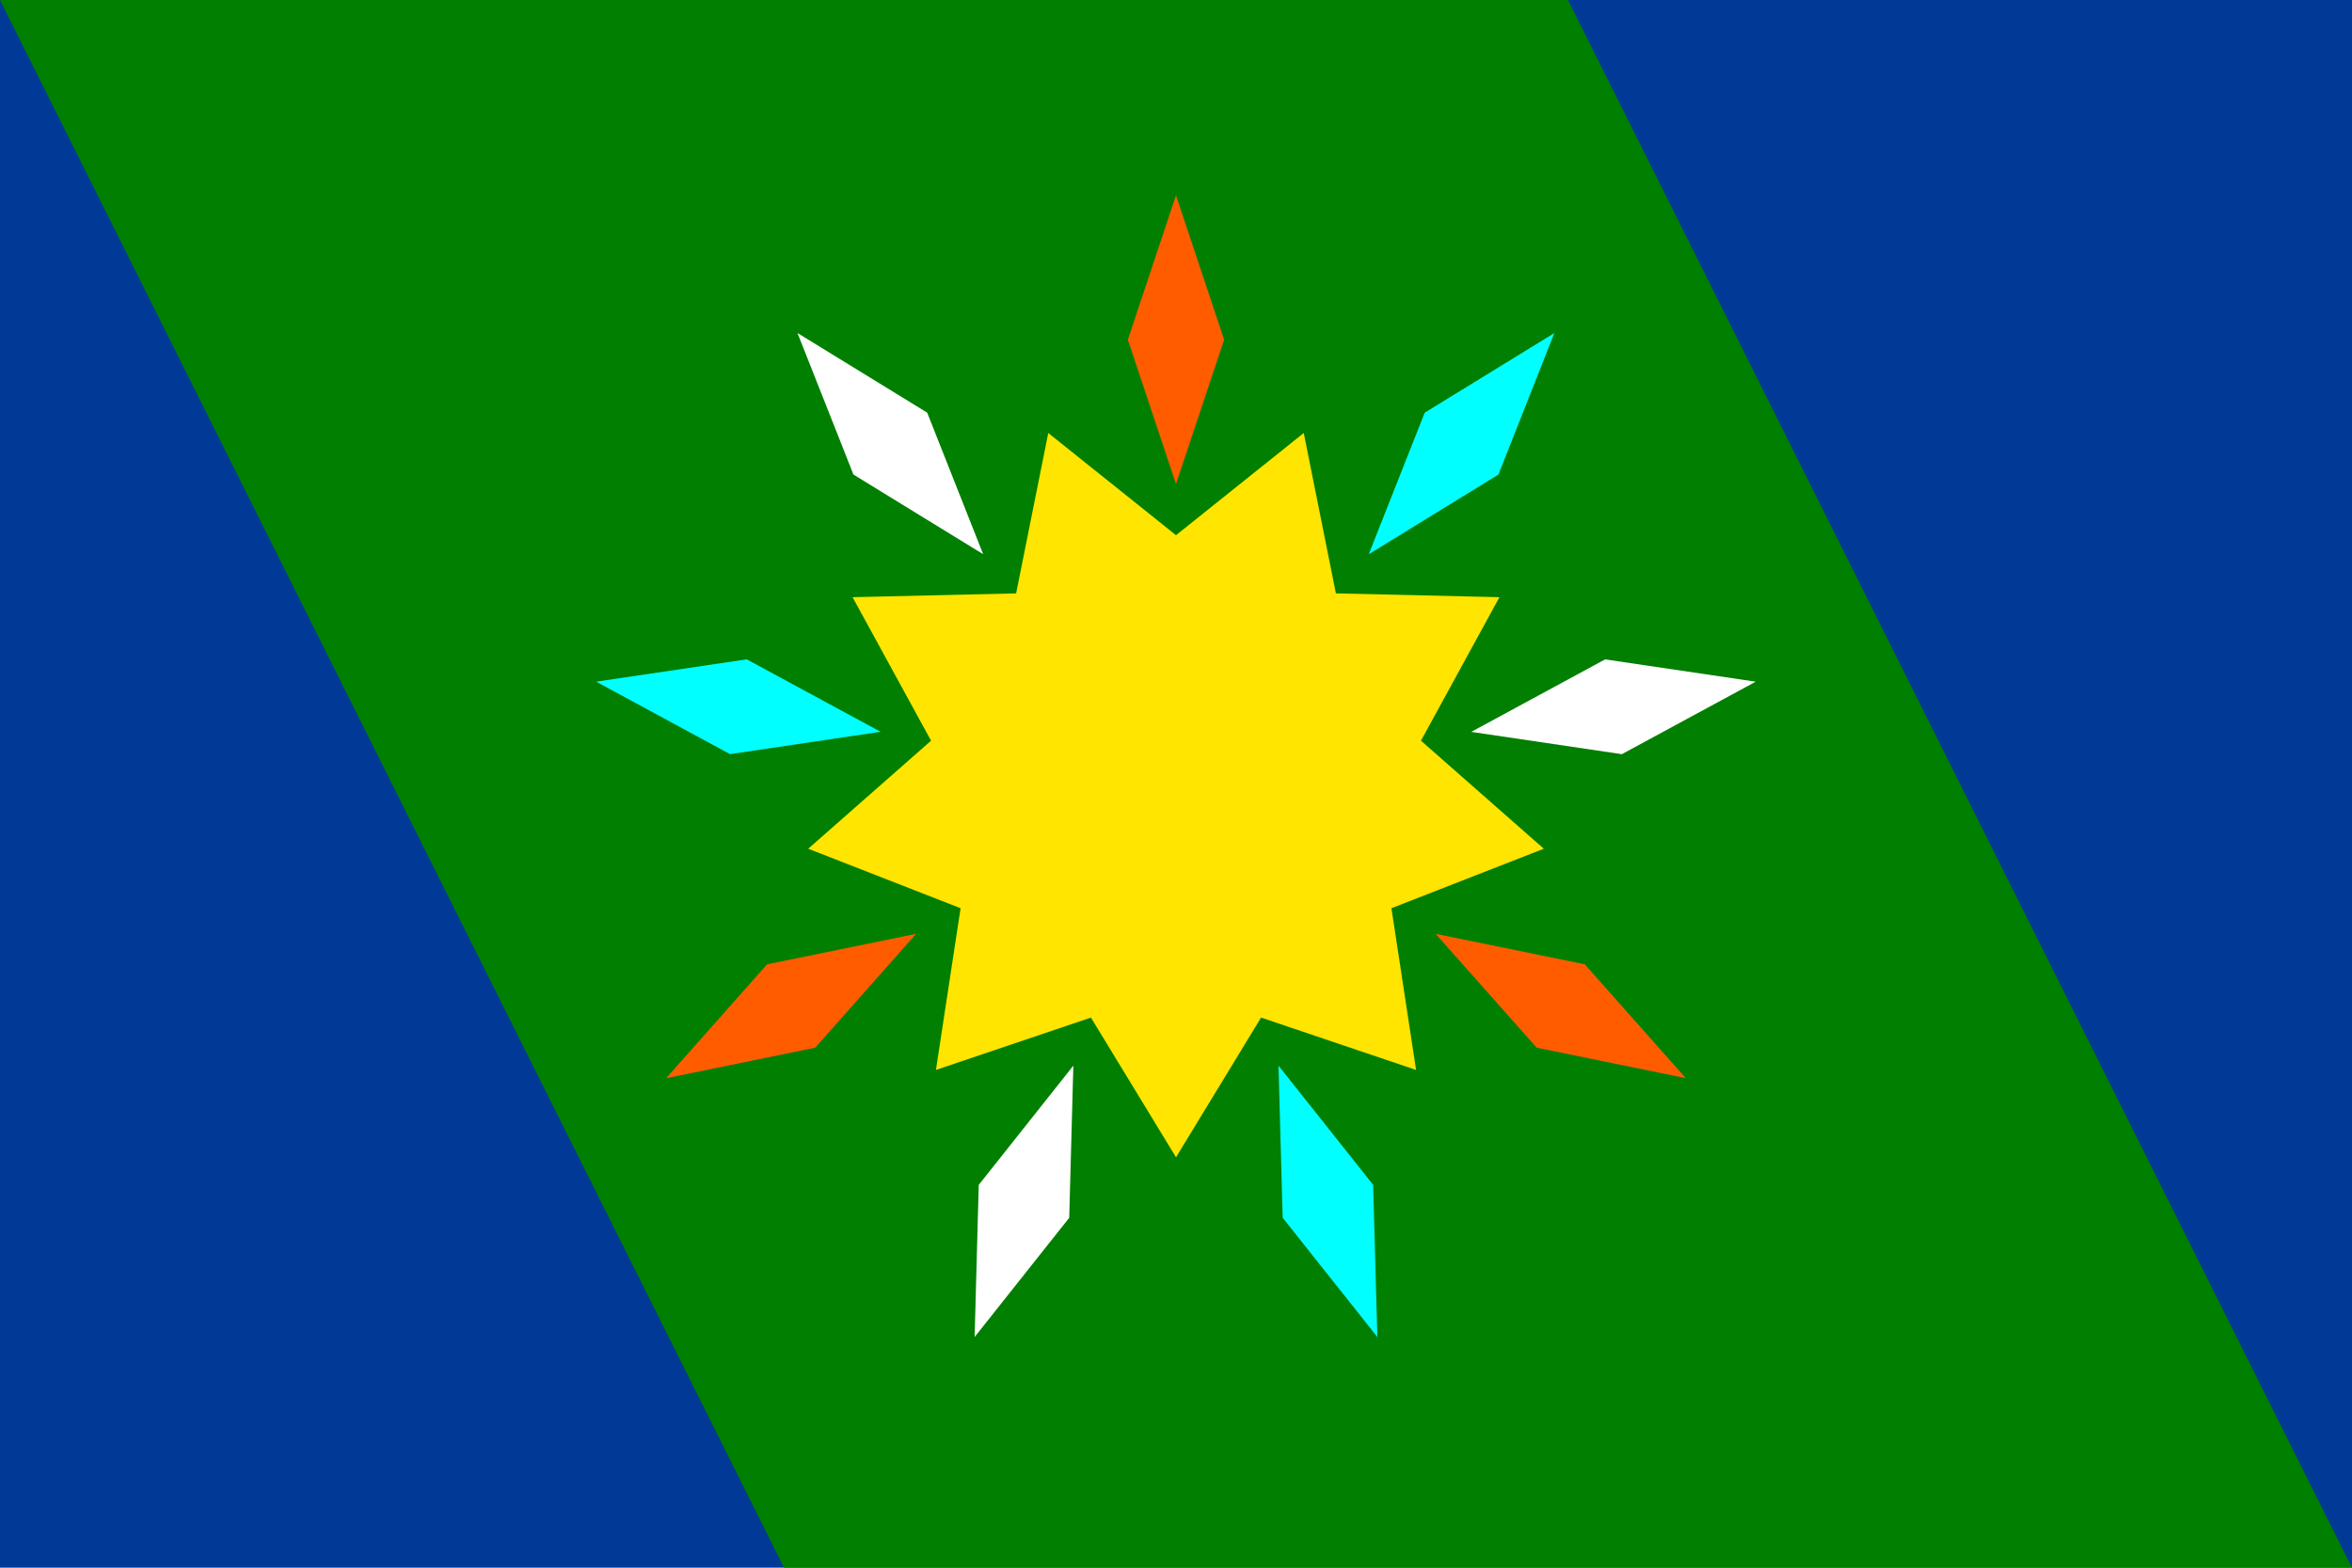
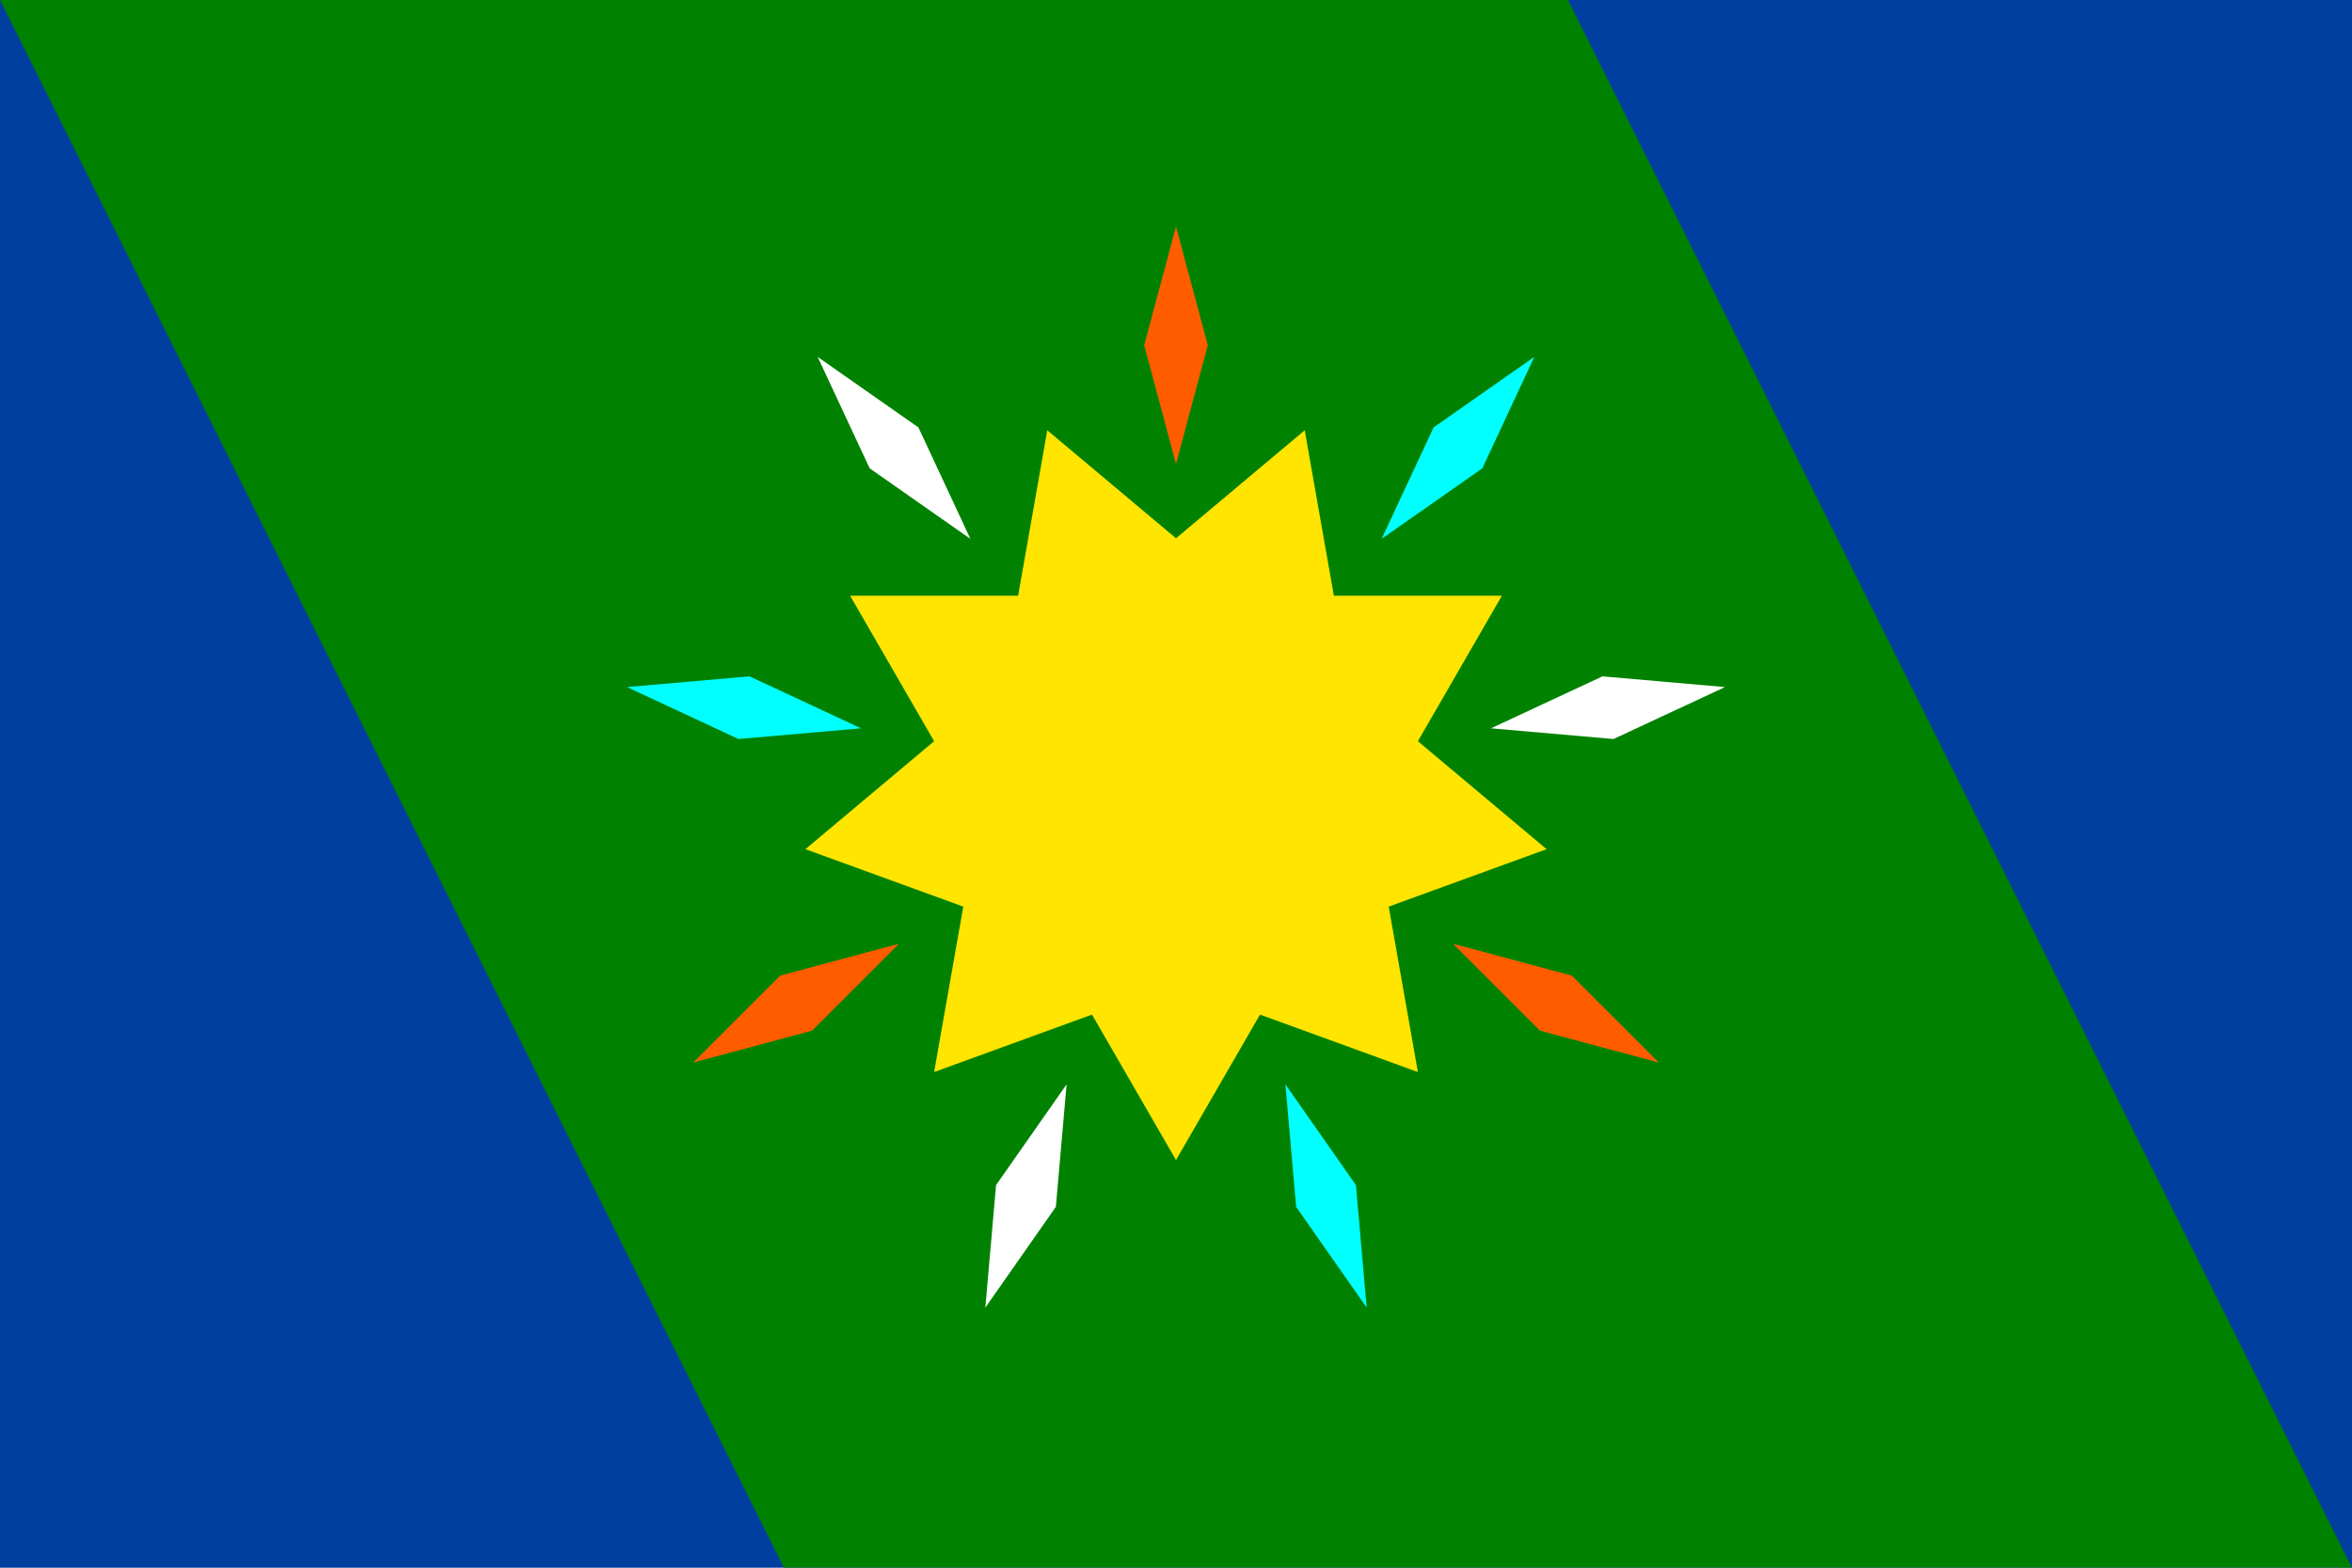
- <svg xmlns="http://www.w3.org/2000/svg" width="300cm" height="200cm" viewBox="0 0 10629.921 7086.614" id="svg2" version="1.1">
-   <defs id="defs4" />
-   <g id="layer1" transform="translate(0,6034.252)" style="display:inline">
-     <rect style="opacity:1;fill:#003996;fill-opacity:1;fill-rule:nonzero;stroke:#ffffff;stroke-width:0;stroke-linecap:round;stroke-linejoin:round;stroke-miterlimit:4;stroke-dasharray:none;stroke-dashoffset:0;stroke-opacity:1" id="rect4142" width="10629.921" height="7086.614" x="-0.031" y="-6034.44" />
-   </g>
-   <g id="layer3" style="display:inline">
-     <path style="opacity:1;fill:#007f00;fill-opacity:1;fill-rule:nonzero;stroke:none;stroke-width:35.433;stroke-linecap:round;stroke-linejoin:round;stroke-miterlimit:4;stroke-dasharray:none;stroke-dashoffset:0;stroke-opacity:1" d="M 0,4.6875001e-5 7086.614,4.6875e-5 10629.921,7086.614 l -7086.614,0 z" id="rect4200" />
-   </g>
-   <g id="layer6" style="display:inline">
-     <path style="display:inline;opacity:1;fill:#ffe500;fill-opacity:1;fill-rule:evenodd;stroke:none;stroke-width:354.331;stroke-linecap:round;stroke-linejoin:round;stroke-miterlimit:4;stroke-dasharray:none;stroke-dashoffset:0;stroke-opacity:1" id="path4221" d="m 6093.914,4892.626 -598.758,-327.371 -450.681,512.415 -248.245,-635.655 -674.616,102.841 218.424,-646.509 -582.89,-354.854 582.89,-354.854 -218.424,-646.509 674.616,102.841 248.245,-635.655 450.681,512.415 598.758,-327.371 15.867,682.225 669.105,134.094 -426.371,532.814 426.371,532.814 -669.105,134.094 z" transform="matrix(0,-1.083528,1.083528,0,1475.517,9302.436)" />
-   </g>
-   <g id="layer5" style="display:inline">
-     <rect style="display:inline;opacity:1;fill:#ff5c00;fill-opacity:1;fill-rule:evenodd;stroke:none;stroke-width:354.331;stroke-linecap:round;stroke-linejoin:round;stroke-miterlimit:4;stroke-dasharray:none;stroke-dashoffset:0;stroke-opacity:1" id="rect4266" width="688.025" height="688.025" x="-9556.882" y="7250.316" transform="matrix(-0.3162277,-0.9486833,0.3162279,-0.9486833,0,0)" />
-     <rect style="display:inline;opacity:1;fill:#ffffff;fill-opacity:1;fill-rule:evenodd;stroke:none;stroke-width:354.331;stroke-linecap:round;stroke-linejoin:round;stroke-miterlimit:4;stroke-dasharray:none;stroke-dashoffset:0;stroke-opacity:1" id="rect4268" width="688.025" height="688.025" x="-5351.578" y="317.645" transform="matrix(-0.8521319,-0.523327,-0.3677093,-0.9299408,0,0)" />
-     <rect style="display:inline;opacity:1;fill:#00ffff;fill-opacity:1;fill-rule:evenodd;stroke:none;stroke-width:354.331;stroke-linecap:round;stroke-linejoin:round;stroke-miterlimit:4;stroke-dasharray:none;stroke-dashoffset:0;stroke-opacity:1" id="rect4270" width="688.025" height="688.025" x="1690.436" y="-6427.13" transform="matrix(-0.9891716,0.1467634,-0.8793954,-0.4760922,0,0)" />
-     <rect style="display:inline;opacity:1;fill:#ff5c00;fill-opacity:1;fill-rule:evenodd;stroke:none;stroke-width:354.331;stroke-linecap:round;stroke-linejoin:round;stroke-miterlimit:4;stroke-dasharray:none;stroke-dashoffset:0;stroke-opacity:1" id="rect4272" width="688.025" height="688.025" x="8276.85" y="-9831.129" transform="matrix(-0.663351,0.7483084,-0.9796658,0.2006362,0,0)" />
-     <rect style="display:inline;opacity:1;fill:#ffffff;fill-opacity:1;fill-rule:evenodd;stroke:none;stroke-width:354.331;stroke-linecap:round;stroke-linejoin:round;stroke-miterlimit:4;stroke-dasharray:none;stroke-dashoffset:0;stroke-opacity:1" id="rect4274" width="688.025" height="688.025" x="11323.642" y="-8299.564" transform="matrix(-0.02709089,0.999633,-0.6214525,0.7834518,0,0)" />
-     <rect style="display:inline;opacity:1;fill:#00ffff;fill-opacity:1;fill-rule:evenodd;stroke:none;stroke-width:354.331;stroke-linecap:round;stroke-linejoin:round;stroke-miterlimit:4;stroke-dasharray:none;stroke-dashoffset:0;stroke-opacity:1" id="rect4276" width="688.025" height="688.025" x="9405.444" y="-2549.833" transform="matrix(0.6218096,0.7831685,0.02754655,0.9996205,0,0)" />
-     <rect style="display:inline;opacity:1;fill:#ff5c00;fill-opacity:1;fill-rule:evenodd;stroke:none;stroke-width:354.331;stroke-linecap:round;stroke-linejoin:round;stroke-miterlimit:4;stroke-dasharray:none;stroke-dashoffset:0;stroke-opacity:1" id="rect4278" width="688.025" height="688.025" x="3420.76" y="4726.984" transform="matrix(0.9797365,0.2002907,0.6636148,0.7480745,0,0)" />
-     <path id="path4280" d="m 6649.386,3308.357 604.982,-327.681 680.594,100.845 -604.982,327.681 z" style="display:inline;opacity:1;fill:#ffffff;fill-opacity:1;fill-rule:evenodd;stroke:none;stroke-width:354.331;stroke-linecap:round;stroke-linejoin:round;stroke-miterlimit:4;stroke-dasharray:none;stroke-dashoffset:0;stroke-opacity:1" />
-     <rect style="display:inline;opacity:1;fill:#00ffff;fill-opacity:1;fill-rule:evenodd;stroke:none;stroke-width:354.331;stroke-linecap:round;stroke-linejoin:round;stroke-miterlimit:4;stroke-dasharray:none;stroke-dashoffset:0;stroke-opacity:1" id="rect4282" width="688.025" height="688.025" x="-8955.146" y="11123.133" transform="matrix(0.3675202,-0.9300156,0.8520255,-0.5235003,0,0)" />
+ <svg xmlns="http://www.w3.org/2000/svg" width="3000mm" height="2000mm" viewBox="0 0 10629.921 7086.614" id="svg4165" version="1.1">
+   <defs id="defs4167" />
+   <g id="layer1" transform="translate(0,6034.252)">
+     <rect style="opacity:1;fill:#003ea0;fill-opacity:1;fill-rule:evenodd;stroke:#000000;stroke-width:0.1;stroke-linecap:square;stroke-linejoin:miter;stroke-miterlimit:4;stroke-dasharray:none;stroke-dashoffset:0;stroke-opacity:1" id="rect4713" width="10629.921" height="7086.614" x="0" y="-6034.252" />
+     <path style="opacity:1;fill:#008200;fill-opacity:1;fill-rule:evenodd;stroke:#000000;stroke-width:0.1;stroke-linecap:square;stroke-linejoin:miter;stroke-miterlimit:4;stroke-dasharray:none;stroke-dashoffset:0;stroke-opacity:1" d="m 0,-6034.252 7086.614,0 3543.307,7086.614 -7086.614,0 z" id="rect4715" />
+     <path style="opacity:1;fill:#ffe500;fill-opacity:1;fill-rule:evenodd;stroke:#000000;stroke-width:0.1;stroke-linecap:square;stroke-linejoin:miter;stroke-miterlimit:4;stroke-dasharray:none;stroke-dashoffset:0;stroke-opacity:1" id="path4724" d="M 6787.814,-3341.294 5314.961,-790.237 3842.107,-3341.294 Z" transform="scale(1,1.000002)" />
+     <path transform="matrix(-0.7370585,0.2682673,-0.268268,-0.7370602,8564.158,-5752.75)" d="M 7192.734,-3575.074 5314.961,-322.674 3437.186,-3575.074 Z" id="path4728" style="opacity:1;fill:#ffe500;fill-opacity:1;fill-rule:evenodd;stroke:#000000;stroke-width:0.127;stroke-linecap:square;stroke-linejoin:miter;stroke-miterlimit:4;stroke-dasharray:none;stroke-dashoffset:0;stroke-opacity:1" />
+     <path style="opacity:1;fill:#ffe500;fill-opacity:1;fill-rule:evenodd;stroke:#000000;stroke-width:0.127;stroke-linecap:square;stroke-linejoin:miter;stroke-miterlimit:4;stroke-dasharray:none;stroke-dashoffset:0;stroke-opacity:1" id="path4736" d="M 7192.734,-3575.074 5314.961,-322.674 3437.186,-3575.074 Z" transform="matrix(-0.7370585,-0.2682673,0.268268,-0.7370602,9900.637,-2901.09)" />
+     <rect style="opacity:1;fill:#00ffff;fill-opacity:1;fill-rule:evenodd;stroke:#000000;stroke-width:0.141;stroke-linecap:square;stroke-linejoin:miter;stroke-miterlimit:4;stroke-dasharray:none;stroke-dashoffset:0;stroke-opacity:1" id="rect4842" width="555.844" height="555.844" x="8278.952" y="714.307" transform="matrix(0.8190806,-0.5736785,-0.4227281,0.9062566,0,0)" />
+     <rect transform="matrix(0.9962055,0.0870316,-0.906359,0.4225085,0,0)" y="-7194.773" x="724.136" height="555.844" width="555.844" id="rect4848" style="opacity:1;fill:#ffffff;fill-opacity:1;fill-rule:evenodd;stroke:#000000;stroke-width:0.141;stroke-linecap:square;stroke-linejoin:miter;stroke-miterlimit:4;stroke-dasharray:none;stroke-dashoffset:0;stroke-opacity:1" />
+     <rect style="opacity:1;fill:#ff5c00;fill-opacity:1;fill-rule:evenodd;stroke:#000000;stroke-width:0.141;stroke-linecap:square;stroke-linejoin:miter;stroke-miterlimit:4;stroke-dasharray:none;stroke-dashoffset:0;stroke-opacity:1" id="rect4850" width="555.844" height="555.844" x="-6819.377" y="-12347.561" transform="matrix(0.7071949,0.7070187,-0.9658945,-0.2589361,0,0)" />
+     <rect transform="matrix(0.08727988,0.9961838,-0.5734772,-0.8192215,0,0)" y="-12333.009" x="-10821.891" height="555.844" width="555.844" id="rect4852" style="opacity:1;fill:#00ffff;fill-opacity:1;fill-rule:evenodd;stroke:#000000;stroke-width:0.141;stroke-linecap:square;stroke-linejoin:miter;stroke-miterlimit:4;stroke-dasharray:none;stroke-dashoffset:0;stroke-opacity:1" />
+     <rect style="opacity:1;fill:#ffffff;fill-opacity:1;fill-rule:evenodd;stroke:#000000;stroke-width:0.141;stroke-linecap:square;stroke-linejoin:miter;stroke-miterlimit:4;stroke-dasharray:none;stroke-dashoffset:0;stroke-opacity:1" id="rect4854" width="555.844" height="555.844" x="-9410.587" y="-7157.927" transform="matrix(-0.5734744,0.8192235,0.08727642,-0.9961841,0,0)" />
+     <rect transform="matrix(-0.9658936,0.2589394,0.7071924,-0.7070211,0,0)" y="756.207" x="-3245.83" height="555.844" width="555.844" id="rect4856" style="opacity:1;fill:#ff5c00;fill-opacity:1;fill-rule:evenodd;stroke:#000000;stroke-width:0.141;stroke-linecap:square;stroke-linejoin:miter;stroke-miterlimit:4;stroke-dasharray:none;stroke-dashoffset:0;stroke-opacity:1" />
+     <rect style="opacity:1;fill:#00ffff;fill-opacity:1;fill-rule:evenodd;stroke:#000000;stroke-width:0.141;stroke-linecap:square;stroke-linejoin:miter;stroke-miterlimit:4;stroke-dasharray:none;stroke-dashoffset:0;stroke-opacity:1" id="rect4858" width="555.844" height="555.844" x="4787.823" y="7706.282" transform="matrix(-0.9063604,-0.4225053,0.9962053,-0.08703507,0,0)" />
+     <rect transform="matrix(-0.4227312,-0.9062551,0.8190826,0.5736757,0,0)" y="10440.28" x="10931.335" height="555.844" width="555.844" id="rect4860" style="opacity:1;fill:#ffffff;fill-opacity:1;fill-rule:evenodd;stroke:#000000;stroke-width:0.141;stroke-linecap:square;stroke-linejoin:miter;stroke-miterlimit:4;stroke-dasharray:none;stroke-dashoffset:0;stroke-opacity:1" />
+     <rect style="opacity:1;fill:#ff5c00;fill-opacity:1;fill-rule:evenodd;stroke:#000000;stroke-width:0.141;stroke-linecap:square;stroke-linejoin:miter;stroke-miterlimit:4;stroke-dasharray:none;stroke-dashoffset:0;stroke-opacity:1" id="rect4862" width="555.844" height="555.844" x="12310.089" y="7678.934" transform="matrix(0.2586987,-0.9659581,0.258702,0.9659572,0,0)" />
  </g>
</svg>
